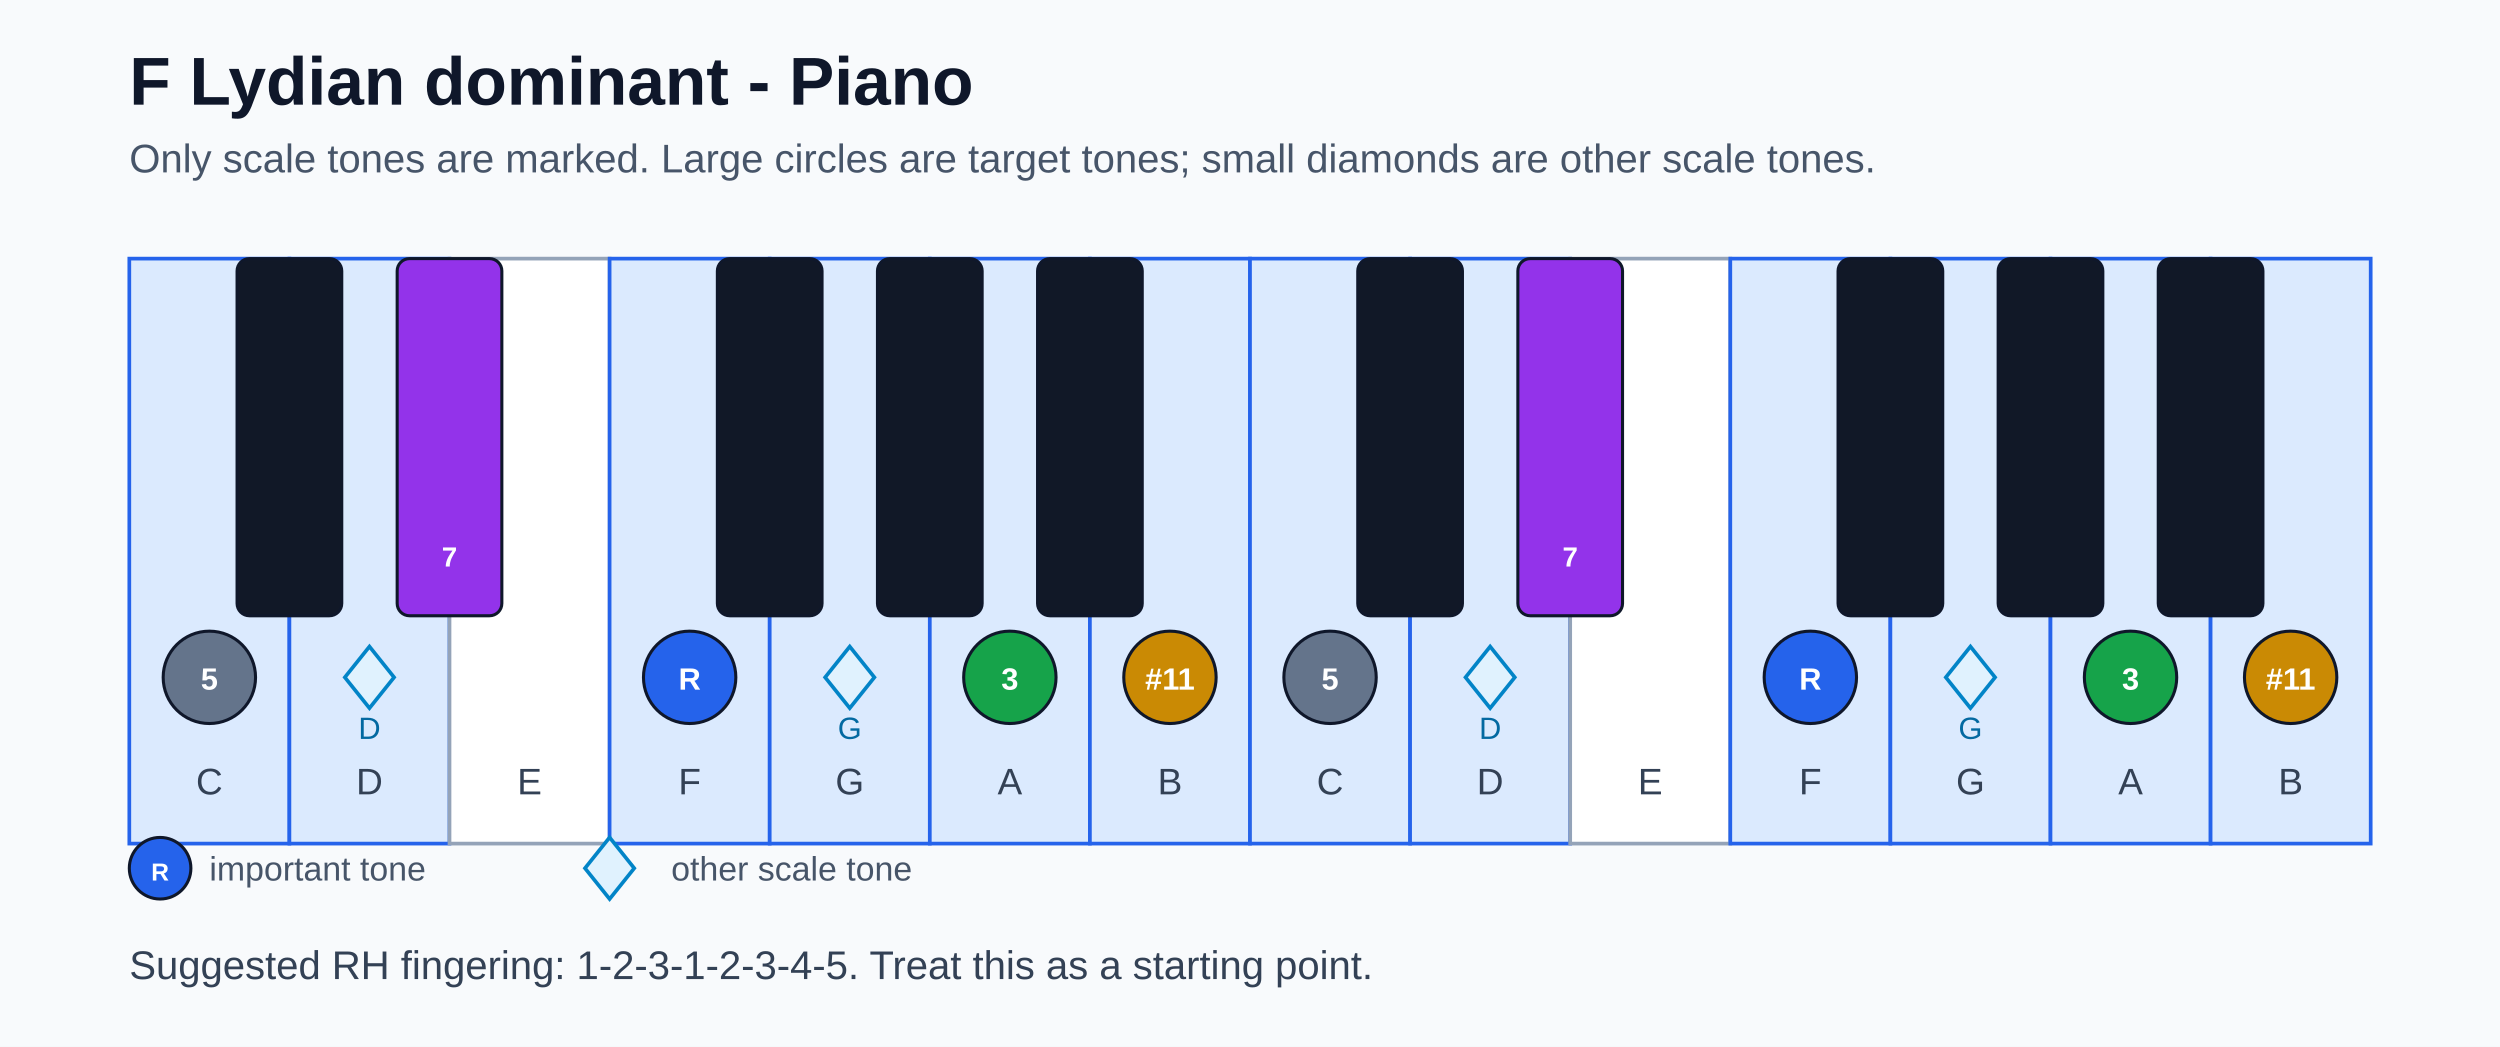
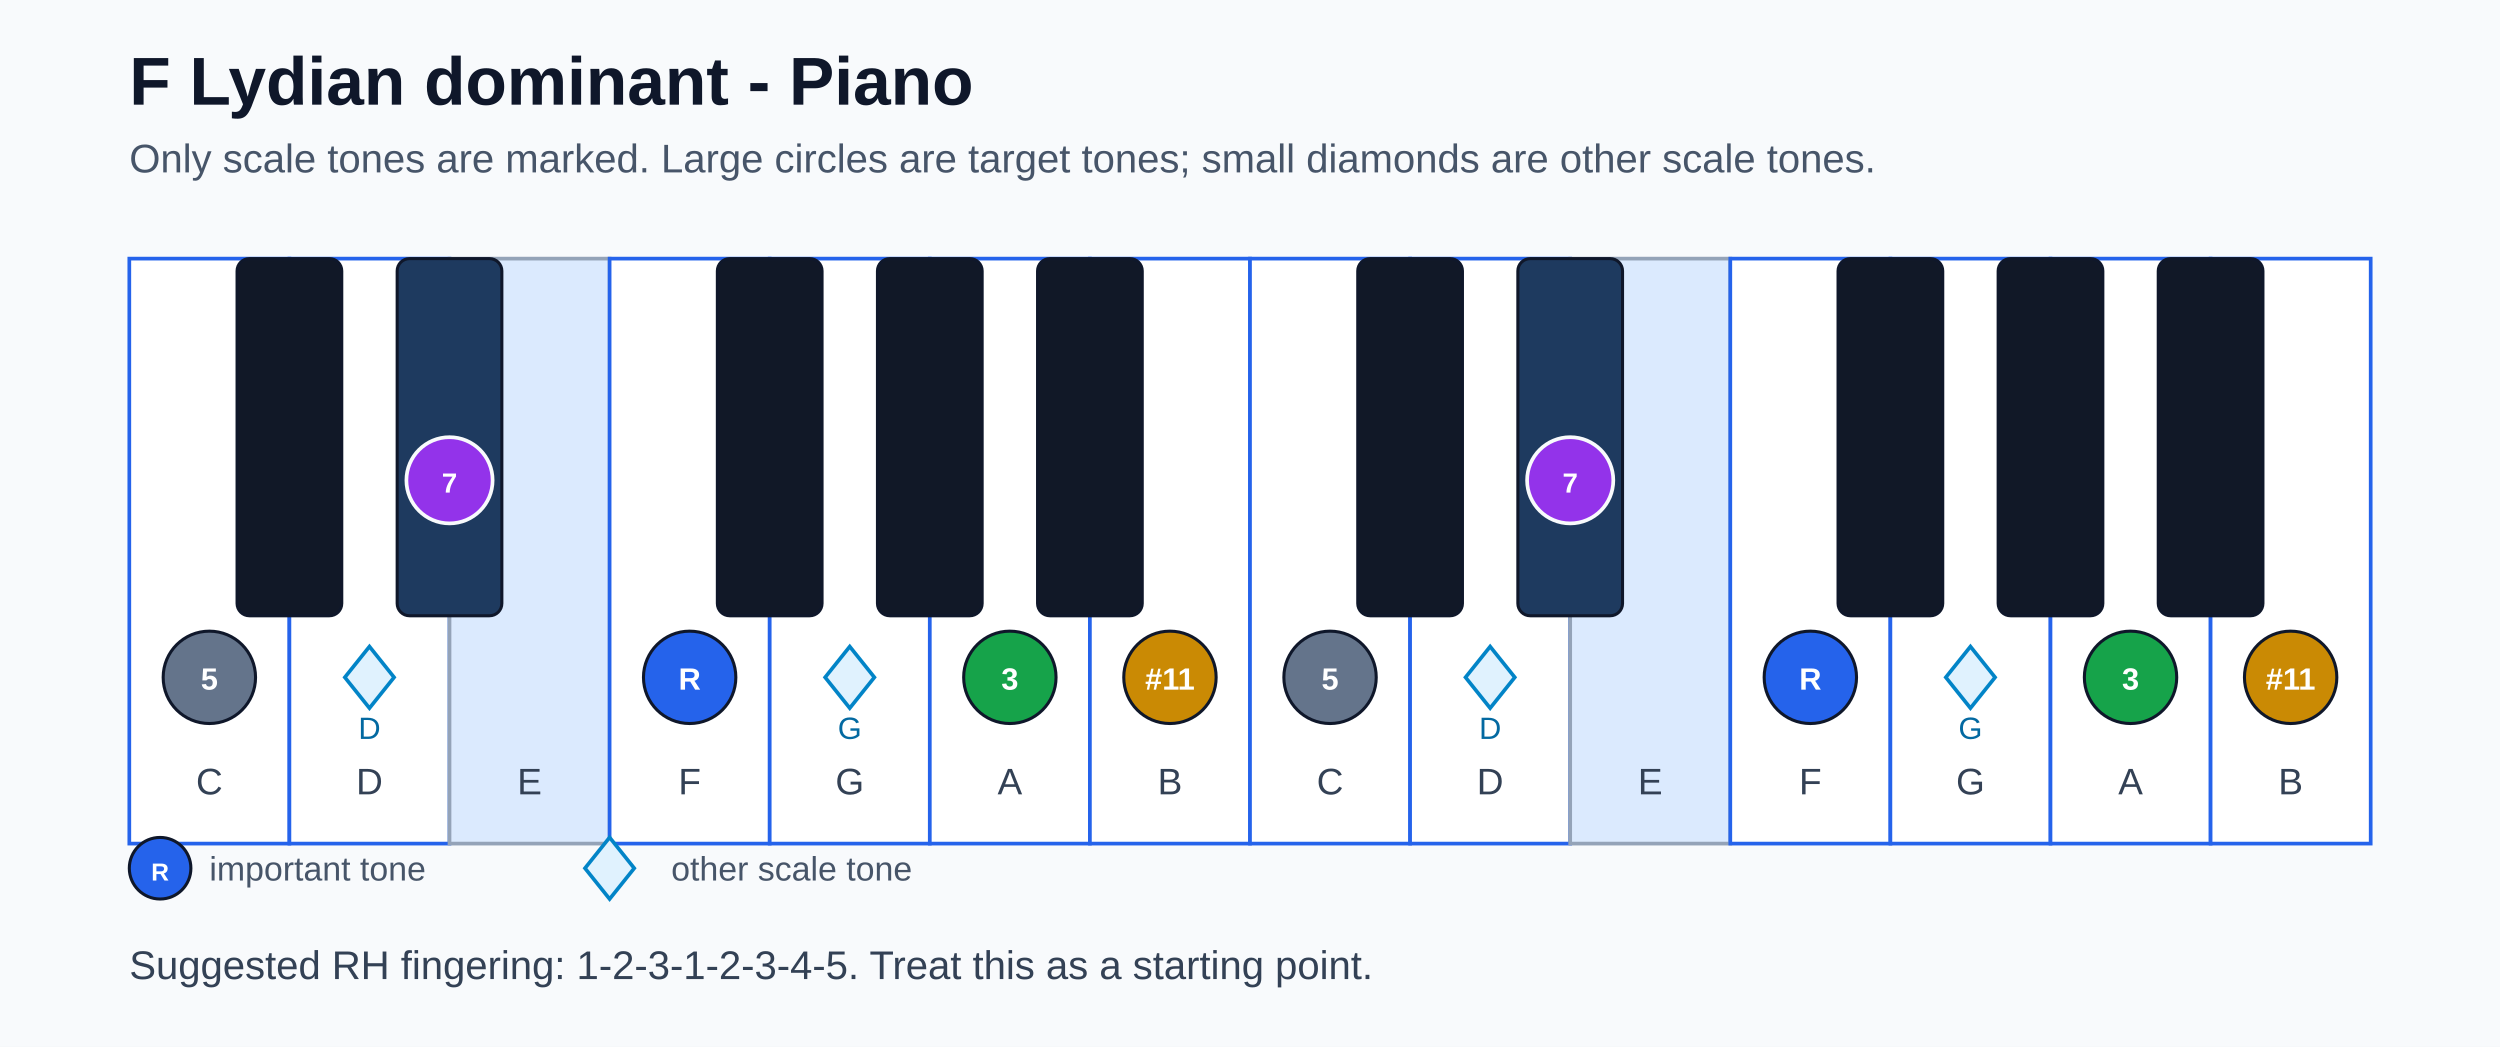
<svg xmlns="http://www.w3.org/2000/svg" width="812" height="340" viewBox="0 0 812 340">
  <rect width="100%" height="100%" fill="#f8fafc" />
  <text x="42" y="34" font-family="Arial, sans-serif" font-size="22" font-weight="700" fill="#0f172a">F Lydian dominant - Piano</text>
  <text x="42" y="56" font-family="Arial, sans-serif" font-size="13" fill="#475569">Only scale tones are marked. Large circles are target tones; small diamonds are other scale tones.</text>
-   <rect x="42" y="84" width="52" height="190" fill="#dbeafe" stroke="#2563eb" stroke-width="1.2" />
+   <rect x="42" y="84" width="52" height="190" fill="#ffffff" stroke="#2563eb" stroke-width="1.2" />
  <text x="68.0" y="258" text-anchor="middle" font-family="Arial, sans-serif" font-size="12" fill="#334155">C</text>
  <circle cx="68.0" cy="220" r="15" fill="#64748b" stroke="#0f172a" stroke-width="1" />
  <text x="68.0" y="224" text-anchor="middle" font-family="Arial, sans-serif" font-size="10" font-weight="700" fill="#ffffff">5</text>
-   <rect x="94" y="84" width="52" height="190" fill="#dbeafe" stroke="#2563eb" stroke-width="1.2" />
+   <rect x="94" y="84" width="52" height="190" fill="#ffffff" stroke="#2563eb" stroke-width="1.2" />
  <text x="120.0" y="258" text-anchor="middle" font-family="Arial, sans-serif" font-size="12" fill="#334155">D</text>
  <polygon points="120.0,210 128.0,220 120.0,230 112.0,220" fill="#e0f2fe" stroke="#0284c7" stroke-width="1.2" />
  <text x="120.0" y="240" text-anchor="middle" font-family="Arial, sans-serif" font-size="10" fill="#0369a1">D</text>
-   <rect x="146" y="84" width="52" height="190" fill="#ffffff" stroke="#94a3b8" stroke-width="1.2" />
+   <rect x="146" y="84" width="52" height="190" fill="#dbeafe" stroke="#94a3b8" stroke-width="1.2" />
  <text x="172.0" y="258" text-anchor="middle" font-family="Arial, sans-serif" font-size="12" fill="#334155">E</text>
-   <rect x="198" y="84" width="52" height="190" fill="#dbeafe" stroke="#2563eb" stroke-width="1.2" />
+   <rect x="198" y="84" width="52" height="190" fill="#ffffff" stroke="#2563eb" stroke-width="1.2" />
  <text x="224.0" y="258" text-anchor="middle" font-family="Arial, sans-serif" font-size="12" fill="#334155">F</text>
  <circle cx="224.0" cy="220" r="15" fill="#2563eb" stroke="#0f172a" stroke-width="1" />
  <text x="224.0" y="224" text-anchor="middle" font-family="Arial, sans-serif" font-size="10" font-weight="700" fill="#ffffff">R</text>
-   <rect x="250" y="84" width="52" height="190" fill="#dbeafe" stroke="#2563eb" stroke-width="1.2" />
+   <rect x="250" y="84" width="52" height="190" fill="#ffffff" stroke="#2563eb" stroke-width="1.2" />
  <text x="276.0" y="258" text-anchor="middle" font-family="Arial, sans-serif" font-size="12" fill="#334155">G</text>
  <polygon points="276.0,210 284.0,220 276.0,230 268.0,220" fill="#e0f2fe" stroke="#0284c7" stroke-width="1.2" />
  <text x="276.0" y="240" text-anchor="middle" font-family="Arial, sans-serif" font-size="10" fill="#0369a1">G</text>
-   <rect x="302" y="84" width="52" height="190" fill="#dbeafe" stroke="#2563eb" stroke-width="1.2" />
+   <rect x="302" y="84" width="52" height="190" fill="#ffffff" stroke="#2563eb" stroke-width="1.2" />
  <text x="328.0" y="258" text-anchor="middle" font-family="Arial, sans-serif" font-size="12" fill="#334155">A</text>
  <circle cx="328.0" cy="220" r="15" fill="#16a34a" stroke="#0f172a" stroke-width="1" />
  <text x="328.0" y="224" text-anchor="middle" font-family="Arial, sans-serif" font-size="10" font-weight="700" fill="#ffffff">3</text>
-   <rect x="354" y="84" width="52" height="190" fill="#dbeafe" stroke="#2563eb" stroke-width="1.2" />
+   <rect x="354" y="84" width="52" height="190" fill="#ffffff" stroke="#2563eb" stroke-width="1.2" />
  <text x="380.0" y="258" text-anchor="middle" font-family="Arial, sans-serif" font-size="12" fill="#334155">B</text>
  <circle cx="380.0" cy="220" r="15" fill="#ca8a04" stroke="#0f172a" stroke-width="1" />
  <text x="380.0" y="224" text-anchor="middle" font-family="Arial, sans-serif" font-size="10" font-weight="700" fill="#ffffff">#11</text>
-   <rect x="406" y="84" width="52" height="190" fill="#dbeafe" stroke="#2563eb" stroke-width="1.2" />
+   <rect x="406" y="84" width="52" height="190" fill="#ffffff" stroke="#2563eb" stroke-width="1.2" />
  <text x="432.0" y="258" text-anchor="middle" font-family="Arial, sans-serif" font-size="12" fill="#334155">C</text>
  <circle cx="432.0" cy="220" r="15" fill="#64748b" stroke="#0f172a" stroke-width="1" />
  <text x="432.0" y="224" text-anchor="middle" font-family="Arial, sans-serif" font-size="10" font-weight="700" fill="#ffffff">5</text>
-   <rect x="458" y="84" width="52" height="190" fill="#dbeafe" stroke="#2563eb" stroke-width="1.2" />
+   <rect x="458" y="84" width="52" height="190" fill="#ffffff" stroke="#2563eb" stroke-width="1.2" />
  <text x="484.0" y="258" text-anchor="middle" font-family="Arial, sans-serif" font-size="12" fill="#334155">D</text>
  <polygon points="484.0,210 492.0,220 484.0,230 476.0,220" fill="#e0f2fe" stroke="#0284c7" stroke-width="1.2" />
  <text x="484.0" y="240" text-anchor="middle" font-family="Arial, sans-serif" font-size="10" fill="#0369a1">D</text>
-   <rect x="510" y="84" width="52" height="190" fill="#ffffff" stroke="#94a3b8" stroke-width="1.2" />
+   <rect x="510" y="84" width="52" height="190" fill="#dbeafe" stroke="#94a3b8" stroke-width="1.2" />
  <text x="536.0" y="258" text-anchor="middle" font-family="Arial, sans-serif" font-size="12" fill="#334155">E</text>
-   <rect x="562" y="84" width="52" height="190" fill="#dbeafe" stroke="#2563eb" stroke-width="1.2" />
+   <rect x="562" y="84" width="52" height="190" fill="#ffffff" stroke="#2563eb" stroke-width="1.2" />
  <text x="588.0" y="258" text-anchor="middle" font-family="Arial, sans-serif" font-size="12" fill="#334155">F</text>
  <circle cx="588.0" cy="220" r="15" fill="#2563eb" stroke="#0f172a" stroke-width="1" />
  <text x="588.0" y="224" text-anchor="middle" font-family="Arial, sans-serif" font-size="10" font-weight="700" fill="#ffffff">R</text>
-   <rect x="614" y="84" width="52" height="190" fill="#dbeafe" stroke="#2563eb" stroke-width="1.2" />
+   <rect x="614" y="84" width="52" height="190" fill="#ffffff" stroke="#2563eb" stroke-width="1.2" />
  <text x="640.0" y="258" text-anchor="middle" font-family="Arial, sans-serif" font-size="12" fill="#334155">G</text>
  <polygon points="640.0,210 648.0,220 640.0,230 632.0,220" fill="#e0f2fe" stroke="#0284c7" stroke-width="1.2" />
  <text x="640.0" y="240" text-anchor="middle" font-family="Arial, sans-serif" font-size="10" fill="#0369a1">G</text>
-   <rect x="666" y="84" width="52" height="190" fill="#dbeafe" stroke="#2563eb" stroke-width="1.2" />
+   <rect x="666" y="84" width="52" height="190" fill="#ffffff" stroke="#2563eb" stroke-width="1.2" />
  <text x="692.0" y="258" text-anchor="middle" font-family="Arial, sans-serif" font-size="12" fill="#334155">A</text>
  <circle cx="692.0" cy="220" r="15" fill="#16a34a" stroke="#0f172a" stroke-width="1" />
  <text x="692.0" y="224" text-anchor="middle" font-family="Arial, sans-serif" font-size="10" font-weight="700" fill="#ffffff">3</text>
-   <rect x="718" y="84" width="52" height="190" fill="#dbeafe" stroke="#2563eb" stroke-width="1.2" />
+   <rect x="718" y="84" width="52" height="190" fill="#ffffff" stroke="#2563eb" stroke-width="1.2" />
  <text x="744.0" y="258" text-anchor="middle" font-family="Arial, sans-serif" font-size="12" fill="#334155">B</text>
  <circle cx="744.0" cy="220" r="15" fill="#ca8a04" stroke="#0f172a" stroke-width="1" />
  <text x="744.0" y="224" text-anchor="middle" font-family="Arial, sans-serif" font-size="10" font-weight="700" fill="#ffffff">#11</text>
  <rect x="77.0" y="84" width="34" height="116" rx="4" fill="#111827" stroke="#0f172a" stroke-width="1" />
-   <rect x="129.0" y="84" width="34" height="116" rx="4" fill="#9333ea" stroke="#0f172a" stroke-width="1" />
-   <text x="146.0" y="184" text-anchor="middle" font-family="Arial, sans-serif" font-size="9" font-weight="700" fill="#ffffff">7</text>
+   <rect x="129.0" y="84" width="34" height="116" rx="4" fill="#1e3a5f" stroke="#0f172a" stroke-width="1" />
+   <circle cx="146.0" cy="156" r="14" fill="#9333ea" stroke="#f8fafc" stroke-width="1.2" />
+   <text x="146.0" y="160" text-anchor="middle" font-family="Arial, sans-serif" font-size="9" font-weight="700" fill="#ffffff">7</text>
  <rect x="233.0" y="84" width="34" height="116" rx="4" fill="#111827" stroke="#0f172a" stroke-width="1" />
  <rect x="285.0" y="84" width="34" height="116" rx="4" fill="#111827" stroke="#0f172a" stroke-width="1" />
  <rect x="337.0" y="84" width="34" height="116" rx="4" fill="#111827" stroke="#0f172a" stroke-width="1" />
  <rect x="441.0" y="84" width="34" height="116" rx="4" fill="#111827" stroke="#0f172a" stroke-width="1" />
-   <rect x="493.0" y="84" width="34" height="116" rx="4" fill="#9333ea" stroke="#0f172a" stroke-width="1" />
-   <text x="510.0" y="184" text-anchor="middle" font-family="Arial, sans-serif" font-size="9" font-weight="700" fill="#ffffff">7</text>
+   <rect x="493.0" y="84" width="34" height="116" rx="4" fill="#1e3a5f" stroke="#0f172a" stroke-width="1" />
+   <circle cx="510.0" cy="156" r="14" fill="#9333ea" stroke="#f8fafc" stroke-width="1.2" />
+   <text x="510.0" y="160" text-anchor="middle" font-family="Arial, sans-serif" font-size="9" font-weight="700" fill="#ffffff">7</text>
  <rect x="597.0" y="84" width="34" height="116" rx="4" fill="#111827" stroke="#0f172a" stroke-width="1" />
  <rect x="649.0" y="84" width="34" height="116" rx="4" fill="#111827" stroke="#0f172a" stroke-width="1" />
  <rect x="701.0" y="84" width="34" height="116" rx="4" fill="#111827" stroke="#0f172a" stroke-width="1" />
  <circle cx="52" cy="282" r="10" fill="#2563eb" stroke="#0f172a" stroke-width="1" />
  <text x="52" y="286" text-anchor="middle" font-family="Arial, sans-serif" font-size="8" font-weight="700" fill="#ffffff">R</text>
  <text x="68" y="286" font-family="Arial, sans-serif" font-size="11" fill="#475569">important tone</text>
  <polygon points="198,272 206,282 198,292 190,282" fill="#e0f2fe" stroke="#0284c7" stroke-width="1.2" />
  <text x="218" y="286" font-family="Arial, sans-serif" font-size="11" fill="#475569">other scale tone</text>
  <text x="42" y="318" font-family="Arial, sans-serif" font-size="13" fill="#334155">Suggested RH fingering: 1-2-3-1-2-3-4-5. Treat this as a starting point.</text>
</svg>
